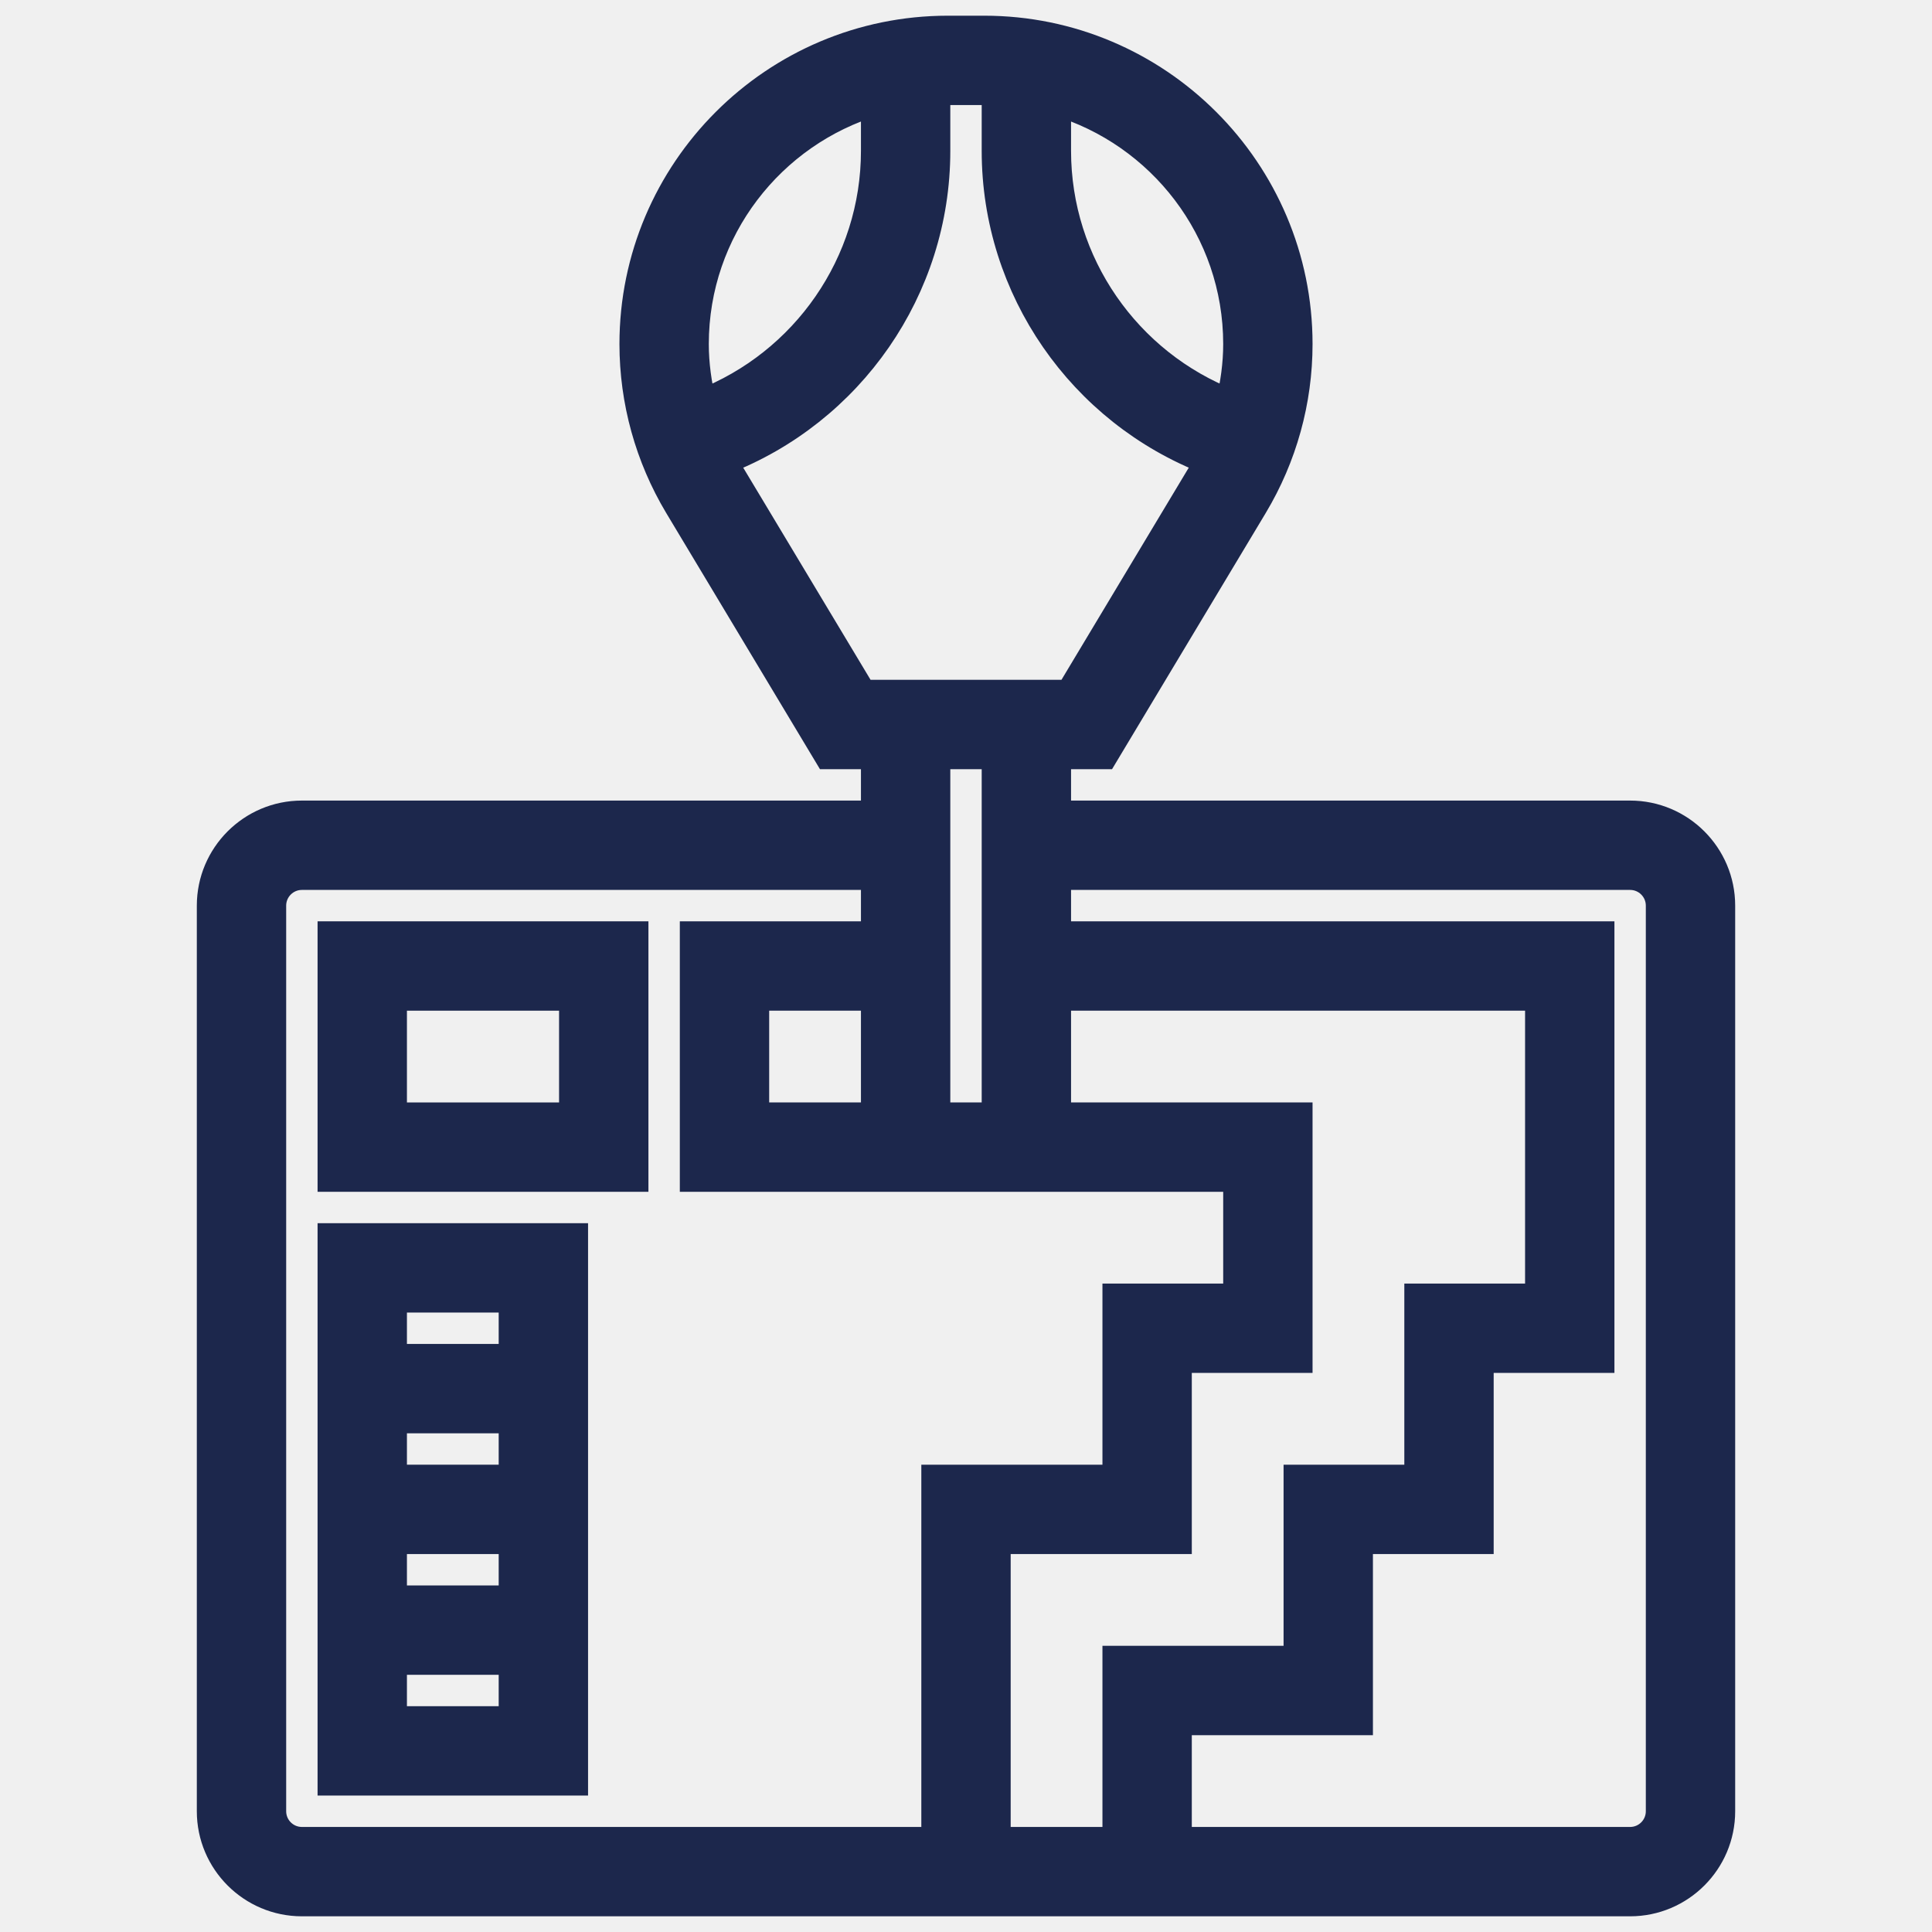
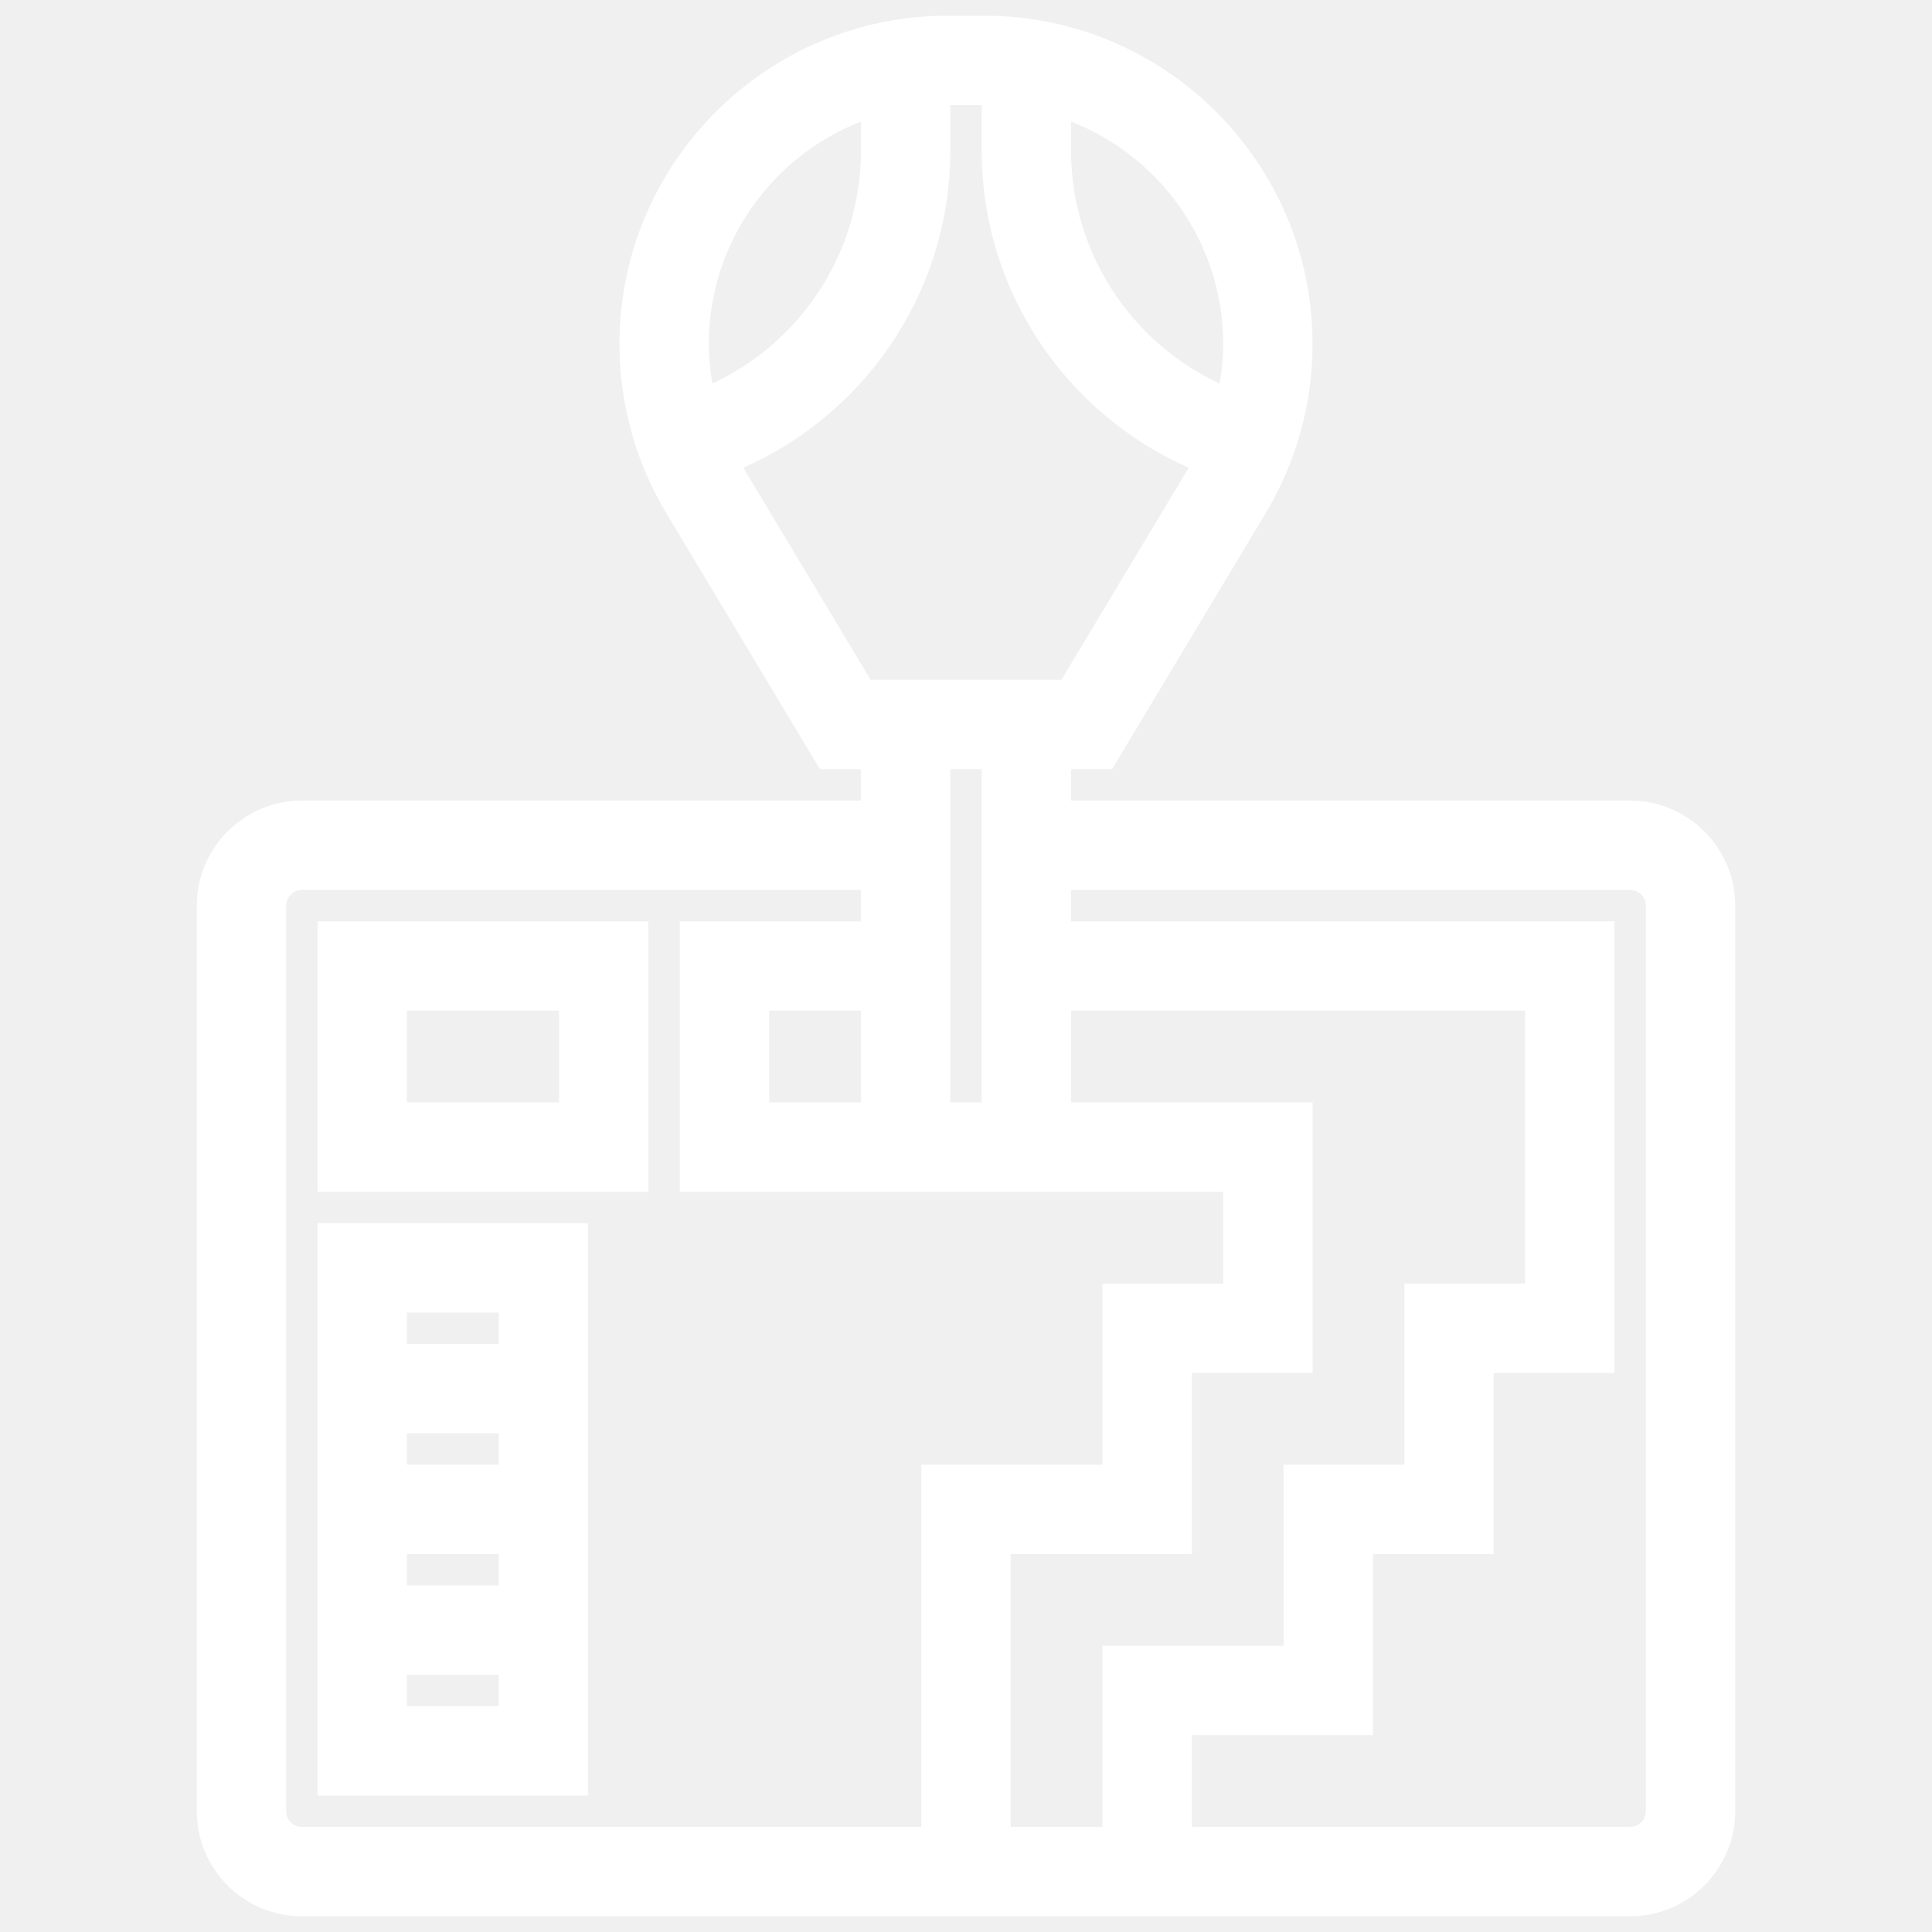
- <svg xmlns="http://www.w3.org/2000/svg" fill="#1C274C" width="800px" height="800px" viewBox="0 0 64 64" id="Layer_1_1_" version="1.1" xml:space="preserve" stroke="#1C274C" stroke-width="0.96">
+ <svg xmlns="http://www.w3.org/2000/svg" fill="white" width="800px" height="800px" viewBox="0 0 64 64" id="Layer_1_1_" version="1.1" xml:space="preserve" stroke="white" stroke-width="0.96">
  <g id="SVGRepo_bgCarrier" stroke-width="0" />
  <g id="SVGRepo_tracerCarrier" stroke-linecap="round" stroke-linejoin="round" />
  <g id="SVGRepo_iconCarrier">
    <g>
      <path d="M54,27H35v-2h1.566l4.952-8.254C42.487,15.131,43,13.281,43,11.397C43,5.664,38.336,1,32.603,1h-1.205 C25.664,1,21,5.664,21,11.397c0,1.884,0.513,3.734,1.481,5.35L27.434,25H29v2H10c-1.654,0-3,1.346-3,3v30c0,1.654,1.346,3,3,3h44 c1.654,0,3-1.346,3-3V30C57,28.346,55.654,27,54,27z M37,61h-4V51h6v-6h4v-8h-8v-4h16v10h-4v6h-4v6h-6V61z M41,11.397 c0,0.671-0.094,1.333-0.251,1.979C37.323,12.049,35,8.733,35,5V3.353C38.465,4.388,41,7.6,41,11.397z M29,3.353V5 c0,3.733-2.323,7.049-5.749,8.376C23.094,12.73,23,12.068,23,11.397C23,7.6,25.535,4.388,29,3.353z M24.196,15.718 c-0.091-0.152-0.159-0.314-0.24-0.47C28.154,13.628,31,9.57,31,5V3.02C31.133,3.014,31.263,3,31.397,3h1.205 C32.737,3,32.867,3.014,33,3.02V5c0,4.57,2.846,8.628,7.044,10.247c-0.081,0.156-0.149,0.318-0.24,0.47L35.434,23h-6.867 L24.196,15.718z M33,25v12h-2V25H33z M29,37h-4v-4h4V37z M9,60V30c0-0.551,0.448-1,1-1h19v2h-6v8h18v4h-4v6h-6v12H10 C9.448,61,9,60.552,9,60z M55,60c0,0.552-0.448,1-1,1H39v-4h6v-6h4v-6h4V31H35v-2h19c0.552,0,1,0.449,1,1V60z" />
      <path d="M11,39h10v-8H11V39z M13,33h6v4h-6V33z" />
      <path d="M11,59h8V41h-8V59z M13,57v-2h4v2H13z M17,51v2h-4v-2H17z M13,49v-2h4v2H13z M17,43v2h-4v-2H17z" />
    </g>
  </g>
</svg>
